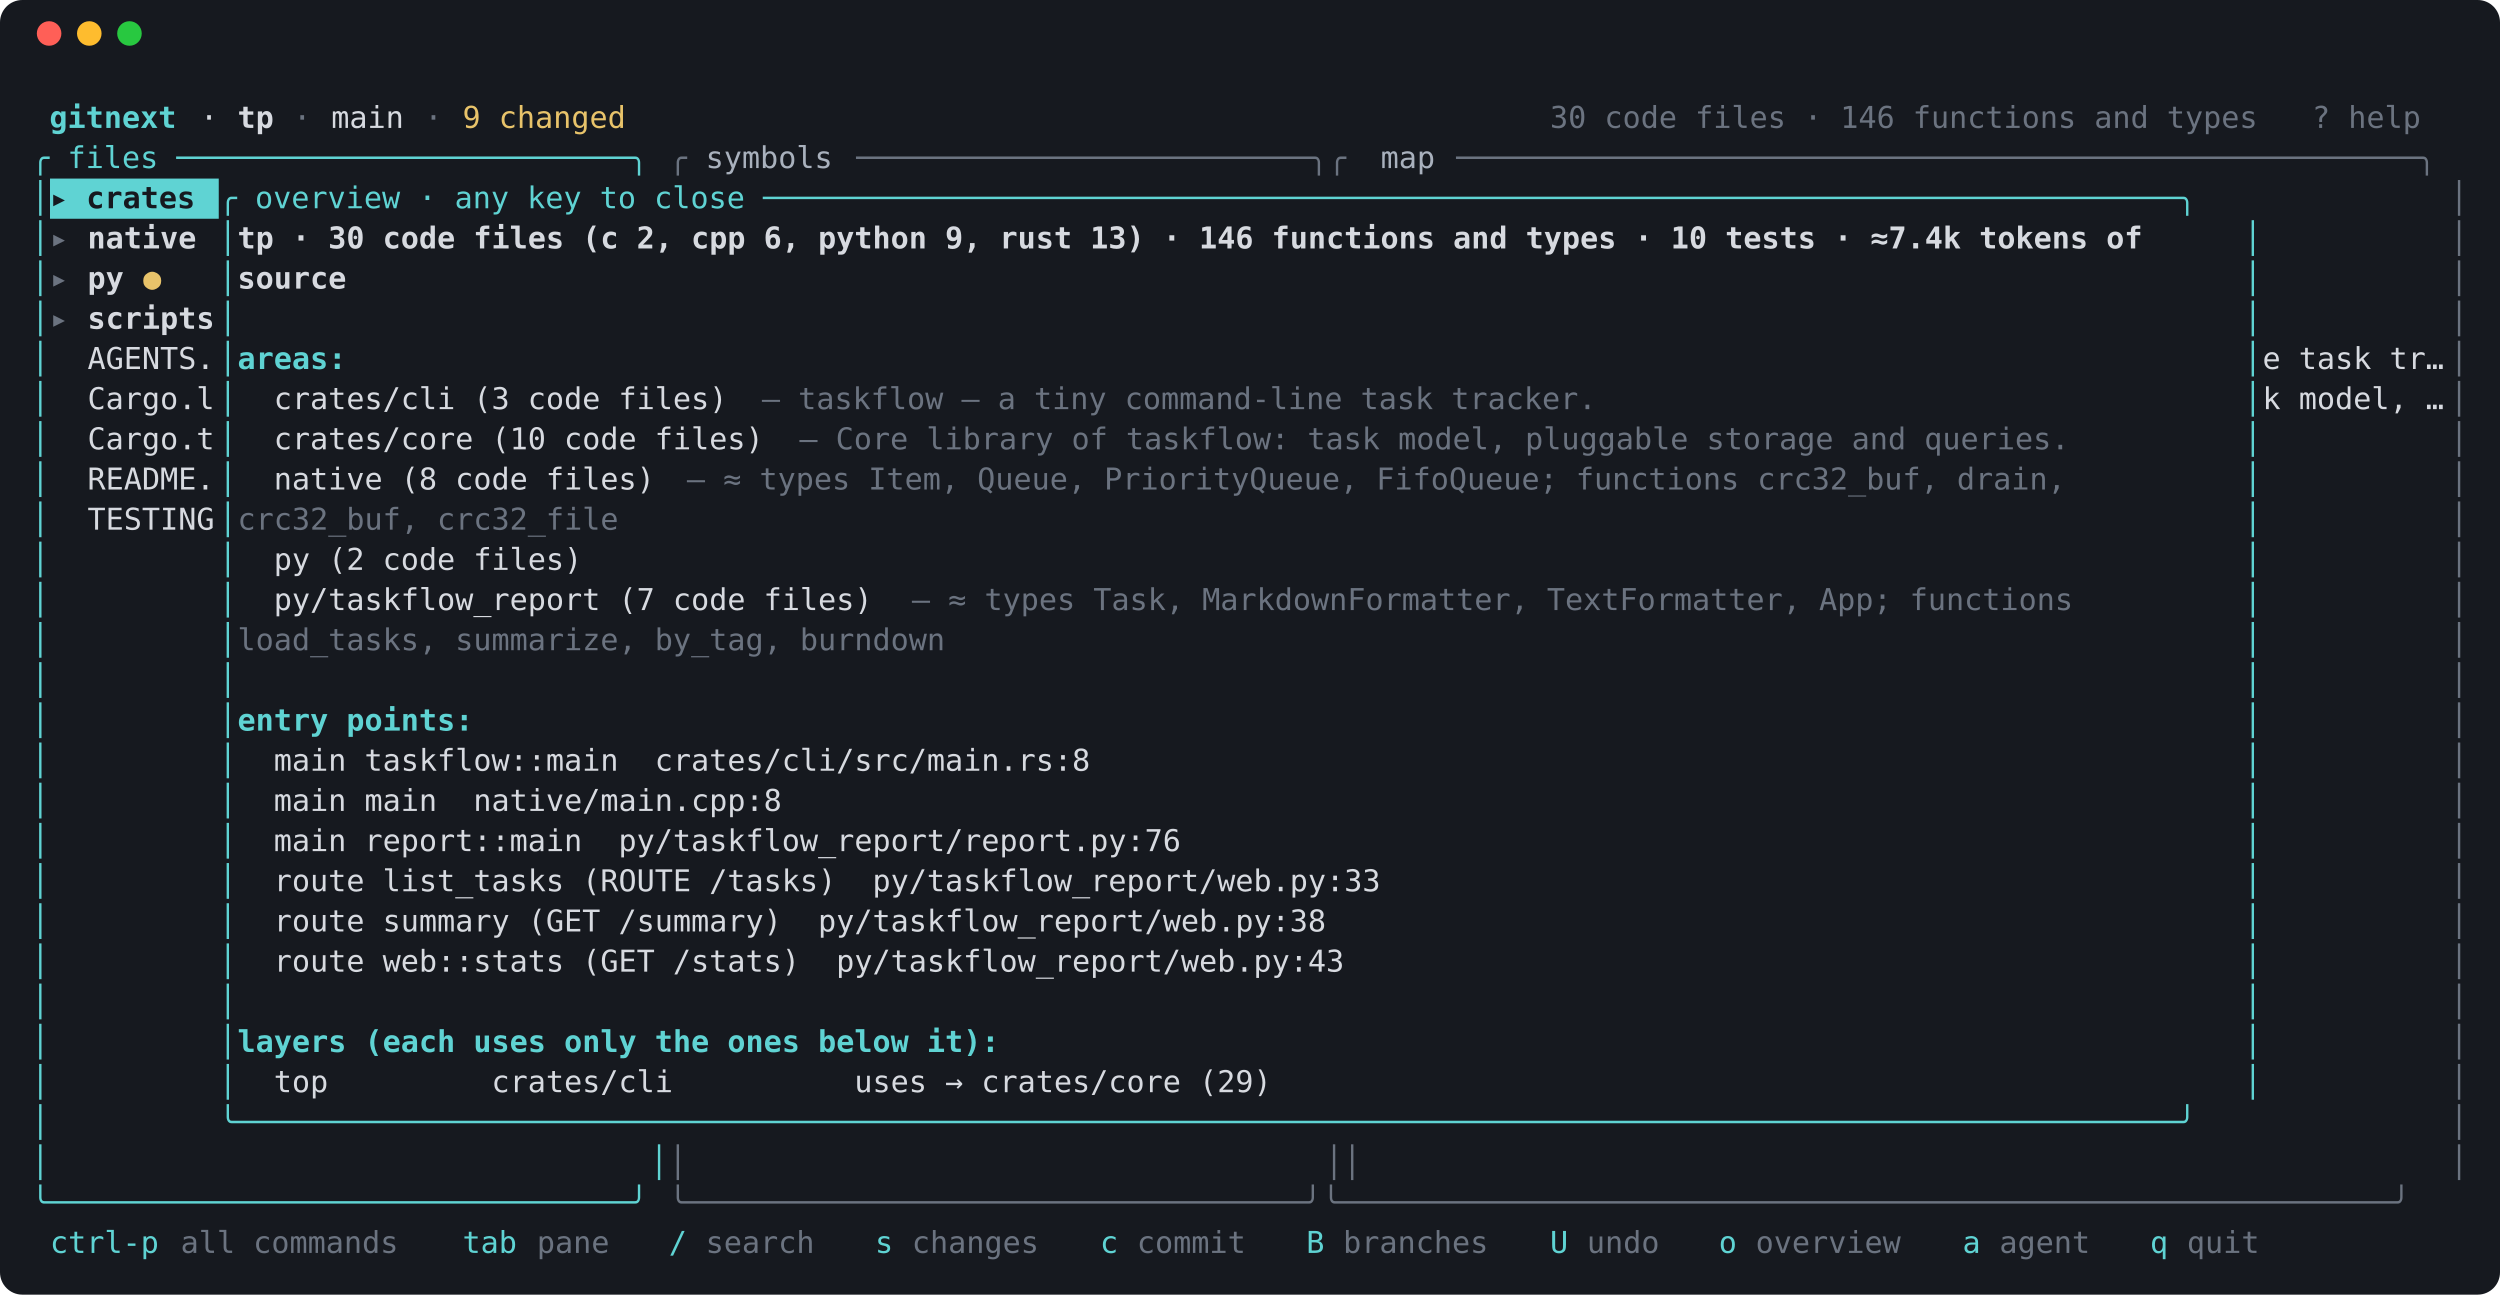
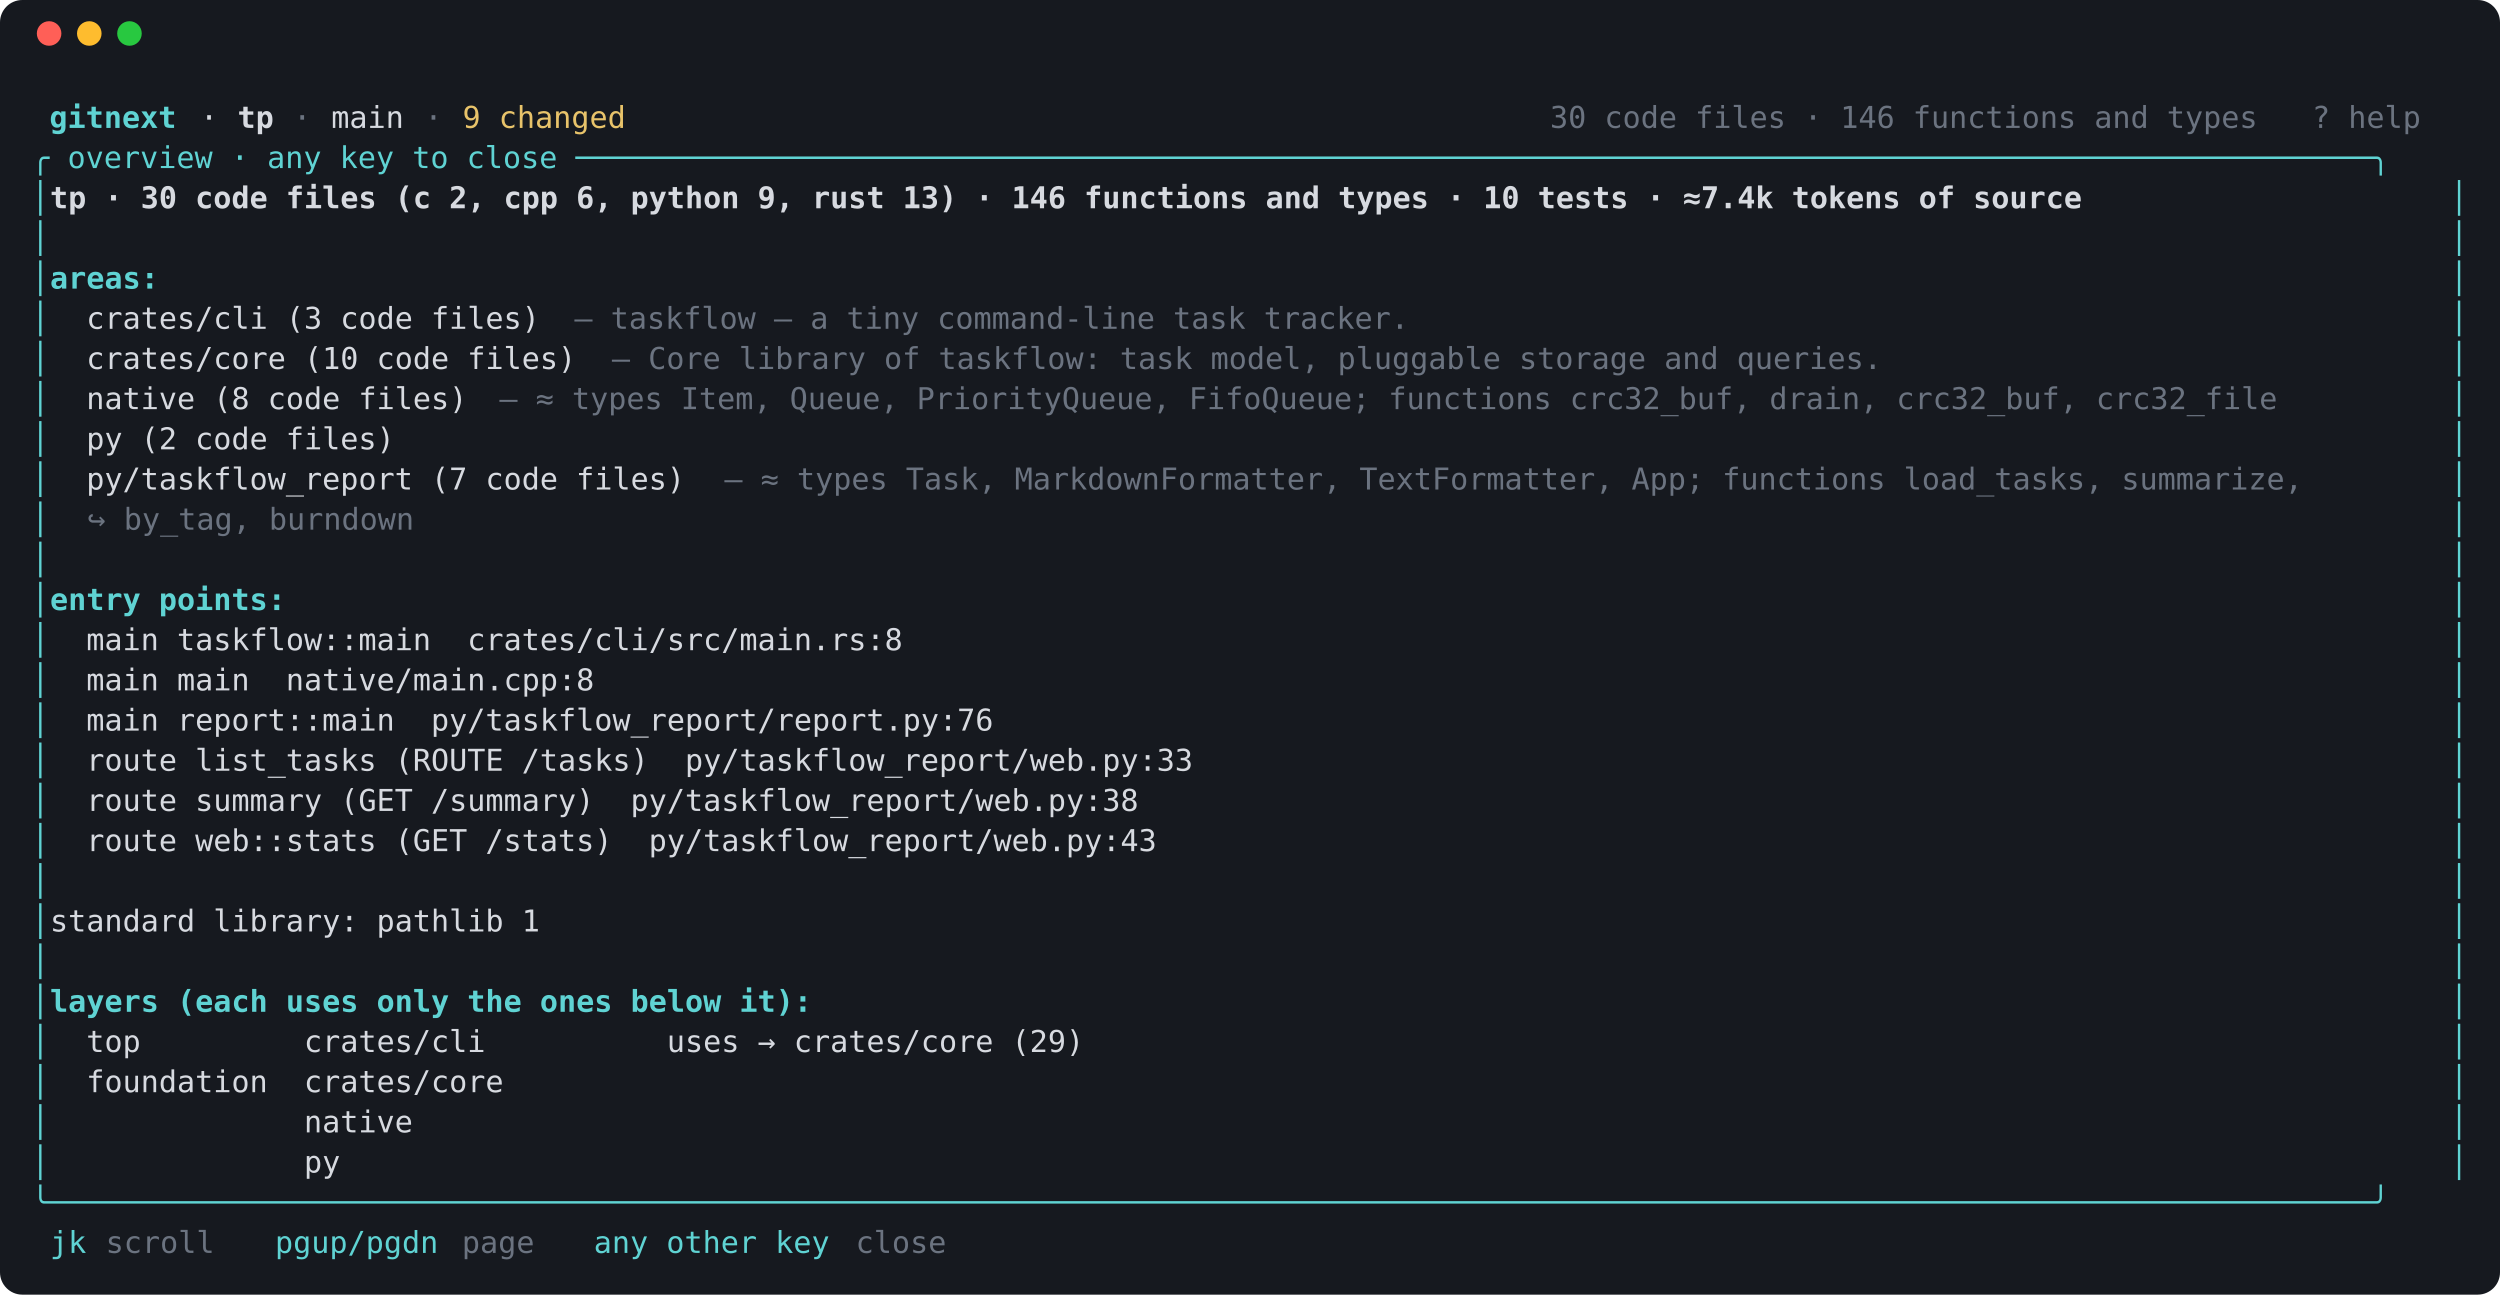
<svg xmlns="http://www.w3.org/2000/svg" width="1120" height="580" viewBox="0 0 1120 580" font-family="ui-monospace, SFMono-Regular, Menlo, Consolas, monospace" font-size="13.5">
  <rect width="1120" height="580" rx="10" fill="#16191f" />
  <circle cx="22" cy="15" r="5.5" fill="#ff5f57" />
  <circle cx="40" cy="15" r="5.5" fill="#febc2e" />
  <circle cx="58" cy="15" r="5.5" fill="#28c840" />
  <text x="14.0" y="57.3" fill="#5fd3d3" font-weight="700" textLength="75.6" lengthAdjust="spacingAndGlyphs" xml:space="preserve"> gitnext </text>
  <text x="89.6" y="57.3" fill="#d7dae0" textLength="16.8" lengthAdjust="spacingAndGlyphs" xml:space="preserve">· </text>
  <text x="106.4" y="57.3" fill="#d7dae0" font-weight="700" textLength="16.8" lengthAdjust="spacingAndGlyphs" xml:space="preserve">tp</text>
  <text x="123.2" y="57.3" fill="#6b7380" textLength="25.2" lengthAdjust="spacingAndGlyphs" xml:space="preserve"> · </text>
  <text x="148.4" y="57.3" fill="#d7dae0" textLength="33.6" lengthAdjust="spacingAndGlyphs" xml:space="preserve">main</text>
  <text x="182.0" y="57.3" fill="#6b7380" textLength="25.2" lengthAdjust="spacingAndGlyphs" xml:space="preserve"> · </text>
  <text x="207.2" y="57.3" fill="#e8c36a" textLength="75.6" lengthAdjust="spacingAndGlyphs" xml:space="preserve">9 changed</text>
  <text x="694.4" y="57.3" fill="#6b7380" textLength="411.6" lengthAdjust="spacingAndGlyphs" xml:space="preserve">30 code files · 146 functions and types   ? help </text>
-   <text x="14.0" y="75.3" fill="#5fd3d3" textLength="285.6" lengthAdjust="spacingAndGlyphs" xml:space="preserve">╭ files ─────────────────────────╮</text>
-   <text x="299.6" y="75.3" fill="#6b7380" textLength="8.4" lengthAdjust="spacingAndGlyphs" xml:space="preserve">╭</text>
-   <text x="308.0" y="75.3" fill="#a9b1bd" textLength="75.6" lengthAdjust="spacingAndGlyphs" xml:space="preserve"> symbols </text>
-   <text x="383.6" y="75.3" fill="#6b7380" textLength="226.8" lengthAdjust="spacingAndGlyphs" xml:space="preserve">─────────────────────────╮╭</text>
-   <text x="610.4" y="75.3" fill="#a9b1bd" textLength="42.0" lengthAdjust="spacingAndGlyphs" xml:space="preserve"> map </text>
-   <text x="652.4" y="75.3" fill="#6b7380" textLength="453.6" lengthAdjust="spacingAndGlyphs" xml:space="preserve">─────────────────────────────────────────────────────╮</text>
+   <text x="14.0" y="75.3" fill="#5fd3d3" textLength="1092.0" lengthAdjust="spacingAndGlyphs" xml:space="preserve">╭ overview · any key to close ───────────────────────────────────────────────────────────────────────────────────────────────────╮</text>
  <text x="14.0" y="93.3" fill="#5fd3d3" textLength="8.4" lengthAdjust="spacingAndGlyphs" xml:space="preserve">│</text>
-   <rect x="22.4" y="80.0" width="75.6" height="18" fill="#5fd3d3" />
-   <text x="22.4" y="93.3" fill="#16191f" font-weight="700" textLength="75.6" lengthAdjust="spacingAndGlyphs" xml:space="preserve">▸ crates </text>
-   <text x="98.0" y="93.3" fill="#5fd3d3" textLength="915.6" lengthAdjust="spacingAndGlyphs" xml:space="preserve">╭ overview · any key to close ──────────────────────────────────────────────────────────────────────────────╮</text>
-   <text x="1097.6" y="93.3" fill="#6b7380" textLength="8.4" lengthAdjust="spacingAndGlyphs" xml:space="preserve">│</text>
+   <text x="22.4" y="93.3" fill="#d7dae0" font-weight="700" textLength="940.8" lengthAdjust="spacingAndGlyphs" xml:space="preserve">tp · 30 code files (c 2, cpp 6, python 9, rust 13) · 146 functions and types · 10 tests · ≈7.4k tokens of source</text>
+   <text x="1097.6" y="93.3" fill="#5fd3d3" textLength="8.4" lengthAdjust="spacingAndGlyphs" xml:space="preserve">│</text>
  <text x="14.0" y="111.3" fill="#5fd3d3" textLength="8.4" lengthAdjust="spacingAndGlyphs" xml:space="preserve">│</text>
-   <text x="22.4" y="111.3" fill="#6b7380" textLength="16.8" lengthAdjust="spacingAndGlyphs" xml:space="preserve">▸ </text>
-   <text x="39.2" y="111.3" fill="#d7dae0" font-weight="700" textLength="50.4" lengthAdjust="spacingAndGlyphs" xml:space="preserve">native</text>
-   <text x="98.0" y="111.3" fill="#5fd3d3" textLength="8.4" lengthAdjust="spacingAndGlyphs" xml:space="preserve">│</text>
-   <text x="106.4" y="111.3" fill="#d7dae0" font-weight="700" textLength="882.0" lengthAdjust="spacingAndGlyphs" xml:space="preserve">tp · 30 code files (c 2, cpp 6, python 9, rust 13) · 146 functions and types · 10 tests · ≈7.4k tokens of</text>
-   <text x="1005.2" y="111.3" fill="#5fd3d3" textLength="8.4" lengthAdjust="spacingAndGlyphs" xml:space="preserve">│</text>
-   <text x="1097.6" y="111.3" fill="#6b7380" textLength="8.4" lengthAdjust="spacingAndGlyphs" xml:space="preserve">│</text>
+   <text x="1097.6" y="111.3" fill="#5fd3d3" textLength="8.4" lengthAdjust="spacingAndGlyphs" xml:space="preserve">│</text>
  <text x="14.0" y="129.3" fill="#5fd3d3" textLength="8.4" lengthAdjust="spacingAndGlyphs" xml:space="preserve">│</text>
-   <text x="22.4" y="129.3" fill="#6b7380" textLength="16.8" lengthAdjust="spacingAndGlyphs" xml:space="preserve">▸ </text>
-   <text x="39.2" y="129.3" fill="#d7dae0" font-weight="700" textLength="16.8" lengthAdjust="spacingAndGlyphs" xml:space="preserve">py</text>
-   <text x="56.0" y="129.3" fill="#e8c36a" textLength="16.8" lengthAdjust="spacingAndGlyphs" xml:space="preserve"> ●</text>
-   <text x="98.0" y="129.3" fill="#5fd3d3" textLength="8.4" lengthAdjust="spacingAndGlyphs" xml:space="preserve">│</text>
-   <text x="106.4" y="129.3" fill="#d7dae0" font-weight="700" textLength="50.4" lengthAdjust="spacingAndGlyphs" xml:space="preserve">source</text>
-   <text x="1005.2" y="129.3" fill="#5fd3d3" textLength="8.4" lengthAdjust="spacingAndGlyphs" xml:space="preserve">│</text>
-   <text x="1097.6" y="129.3" fill="#6b7380" textLength="8.4" lengthAdjust="spacingAndGlyphs" xml:space="preserve">│</text>
+   <text x="22.4" y="129.3" fill="#5fd3d3" font-weight="700" textLength="50.4" lengthAdjust="spacingAndGlyphs" xml:space="preserve">areas:</text>
+   <text x="1097.6" y="129.3" fill="#5fd3d3" textLength="8.4" lengthAdjust="spacingAndGlyphs" xml:space="preserve">│</text>
  <text x="14.0" y="147.3" fill="#5fd3d3" textLength="8.4" lengthAdjust="spacingAndGlyphs" xml:space="preserve">│</text>
-   <text x="22.4" y="147.3" fill="#6b7380" textLength="16.8" lengthAdjust="spacingAndGlyphs" xml:space="preserve">▸ </text>
-   <text x="39.2" y="147.3" fill="#d7dae0" font-weight="700" textLength="58.8" lengthAdjust="spacingAndGlyphs" xml:space="preserve">scripts</text>
-   <text x="98.0" y="147.3" fill="#5fd3d3" textLength="8.4" lengthAdjust="spacingAndGlyphs" xml:space="preserve">│</text>
-   <text x="1005.2" y="147.3" fill="#5fd3d3" textLength="8.4" lengthAdjust="spacingAndGlyphs" xml:space="preserve">│</text>
-   <text x="1097.6" y="147.3" fill="#6b7380" textLength="8.4" lengthAdjust="spacingAndGlyphs" xml:space="preserve">│</text>
+   <text x="22.4" y="147.3" fill="#d7dae0" textLength="226.8" lengthAdjust="spacingAndGlyphs" xml:space="preserve">  crates/cli (3 code files)</text>
+   <text x="249.2" y="147.3" fill="#6b7380" textLength="394.8" lengthAdjust="spacingAndGlyphs" xml:space="preserve"> — taskflow — a tiny command-line task tracker.</text>
+   <text x="1097.6" y="147.3" fill="#5fd3d3" textLength="8.4" lengthAdjust="spacingAndGlyphs" xml:space="preserve">│</text>
  <text x="14.0" y="165.3" fill="#5fd3d3" textLength="8.4" lengthAdjust="spacingAndGlyphs" xml:space="preserve">│</text>
-   <text x="39.2" y="165.3" fill="#d7dae0" textLength="58.8" lengthAdjust="spacingAndGlyphs" xml:space="preserve">AGENTS.</text>
-   <text x="98.0" y="165.3" fill="#5fd3d3" textLength="8.4" lengthAdjust="spacingAndGlyphs" xml:space="preserve">│</text>
-   <text x="106.4" y="165.3" fill="#5fd3d3" font-weight="700" textLength="50.4" lengthAdjust="spacingAndGlyphs" xml:space="preserve">areas:</text>
-   <text x="1005.2" y="165.3" fill="#5fd3d3" textLength="8.4" lengthAdjust="spacingAndGlyphs" xml:space="preserve">│</text>
-   <text x="1013.6" y="165.3" fill="#d7dae0" textLength="84.0" lengthAdjust="spacingAndGlyphs" xml:space="preserve">e task tr…</text>
-   <text x="1097.6" y="165.3" fill="#6b7380" textLength="8.4" lengthAdjust="spacingAndGlyphs" xml:space="preserve">│</text>
+   <text x="22.4" y="165.3" fill="#d7dae0" textLength="243.6" lengthAdjust="spacingAndGlyphs" xml:space="preserve">  crates/core (10 code files)</text>
+   <text x="266.0" y="165.3" fill="#6b7380" textLength="596.4" lengthAdjust="spacingAndGlyphs" xml:space="preserve"> — Core library of taskflow: task model, pluggable storage and queries.</text>
+   <text x="1097.6" y="165.3" fill="#5fd3d3" textLength="8.4" lengthAdjust="spacingAndGlyphs" xml:space="preserve">│</text>
  <text x="14.0" y="183.3" fill="#5fd3d3" textLength="8.4" lengthAdjust="spacingAndGlyphs" xml:space="preserve">│</text>
-   <text x="39.2" y="183.3" fill="#d7dae0" textLength="58.8" lengthAdjust="spacingAndGlyphs" xml:space="preserve">Cargo.l</text>
-   <text x="98.0" y="183.3" fill="#5fd3d3" textLength="8.4" lengthAdjust="spacingAndGlyphs" xml:space="preserve">│</text>
-   <text x="106.4" y="183.3" fill="#d7dae0" textLength="226.8" lengthAdjust="spacingAndGlyphs" xml:space="preserve">  crates/cli (3 code files)</text>
-   <text x="333.2" y="183.3" fill="#6b7380" textLength="394.8" lengthAdjust="spacingAndGlyphs" xml:space="preserve"> — taskflow — a tiny command-line task tracker.</text>
-   <text x="1005.2" y="183.3" fill="#5fd3d3" textLength="8.4" lengthAdjust="spacingAndGlyphs" xml:space="preserve">│</text>
-   <text x="1013.6" y="183.3" fill="#d7dae0" textLength="84.0" lengthAdjust="spacingAndGlyphs" xml:space="preserve">k model, …</text>
-   <text x="1097.6" y="183.3" fill="#6b7380" textLength="8.4" lengthAdjust="spacingAndGlyphs" xml:space="preserve">│</text>
+   <text x="22.4" y="183.3" fill="#d7dae0" textLength="193.2" lengthAdjust="spacingAndGlyphs" xml:space="preserve">  native (8 code files)</text>
+   <text x="215.6" y="183.3" fill="#6b7380" textLength="831.6" lengthAdjust="spacingAndGlyphs" xml:space="preserve"> — ≈ types Item, Queue, PriorityQueue, FifoQueue; functions crc32_buf, drain, crc32_buf, crc32_file</text>
+   <text x="1097.6" y="183.3" fill="#5fd3d3" textLength="8.4" lengthAdjust="spacingAndGlyphs" xml:space="preserve">│</text>
  <text x="14.0" y="201.3" fill="#5fd3d3" textLength="8.4" lengthAdjust="spacingAndGlyphs" xml:space="preserve">│</text>
-   <text x="39.2" y="201.3" fill="#d7dae0" textLength="58.8" lengthAdjust="spacingAndGlyphs" xml:space="preserve">Cargo.t</text>
-   <text x="98.0" y="201.3" fill="#5fd3d3" textLength="8.4" lengthAdjust="spacingAndGlyphs" xml:space="preserve">│</text>
-   <text x="106.4" y="201.3" fill="#d7dae0" textLength="243.6" lengthAdjust="spacingAndGlyphs" xml:space="preserve">  crates/core (10 code files)</text>
-   <text x="350.0" y="201.3" fill="#6b7380" textLength="596.4" lengthAdjust="spacingAndGlyphs" xml:space="preserve"> — Core library of taskflow: task model, pluggable storage and queries.</text>
-   <text x="1005.2" y="201.3" fill="#5fd3d3" textLength="8.4" lengthAdjust="spacingAndGlyphs" xml:space="preserve">│</text>
-   <text x="1097.6" y="201.3" fill="#6b7380" textLength="8.4" lengthAdjust="spacingAndGlyphs" xml:space="preserve">│</text>
+   <text x="22.4" y="201.3" fill="#d7dae0" textLength="1075.2" lengthAdjust="spacingAndGlyphs" xml:space="preserve">  py (2 code files)                                                                                                             </text>
+   <text x="1097.6" y="201.3" fill="#5fd3d3" textLength="8.4" lengthAdjust="spacingAndGlyphs" xml:space="preserve">│</text>
  <text x="14.0" y="219.3" fill="#5fd3d3" textLength="8.4" lengthAdjust="spacingAndGlyphs" xml:space="preserve">│</text>
-   <text x="39.2" y="219.3" fill="#d7dae0" textLength="58.8" lengthAdjust="spacingAndGlyphs" xml:space="preserve">README.</text>
-   <text x="98.0" y="219.3" fill="#5fd3d3" textLength="8.4" lengthAdjust="spacingAndGlyphs" xml:space="preserve">│</text>
-   <text x="106.4" y="219.3" fill="#d7dae0" textLength="193.2" lengthAdjust="spacingAndGlyphs" xml:space="preserve">  native (8 code files)</text>
-   <text x="299.6" y="219.3" fill="#6b7380" textLength="646.8" lengthAdjust="spacingAndGlyphs" xml:space="preserve"> — ≈ types Item, Queue, PriorityQueue, FifoQueue; functions crc32_buf, drain,</text>
-   <text x="1005.2" y="219.3" fill="#5fd3d3" textLength="8.4" lengthAdjust="spacingAndGlyphs" xml:space="preserve">│</text>
-   <text x="1097.6" y="219.3" fill="#6b7380" textLength="8.4" lengthAdjust="spacingAndGlyphs" xml:space="preserve">│</text>
+   <text x="22.4" y="219.3" fill="#d7dae0" textLength="294.0" lengthAdjust="spacingAndGlyphs" xml:space="preserve">  py/taskflow_report (7 code files)</text>
+   <text x="316.4" y="219.3" fill="#6b7380" textLength="747.6" lengthAdjust="spacingAndGlyphs" xml:space="preserve"> — ≈ types Task, MarkdownFormatter, TextFormatter, App; functions load_tasks, summarize, </text>
+   <text x="1097.6" y="219.3" fill="#5fd3d3" textLength="8.4" lengthAdjust="spacingAndGlyphs" xml:space="preserve">│</text>
  <text x="14.0" y="237.3" fill="#5fd3d3" textLength="8.4" lengthAdjust="spacingAndGlyphs" xml:space="preserve">│</text>
-   <text x="39.2" y="237.3" fill="#d7dae0" textLength="58.8" lengthAdjust="spacingAndGlyphs" xml:space="preserve">TESTING</text>
-   <text x="98.0" y="237.3" fill="#5fd3d3" textLength="8.4" lengthAdjust="spacingAndGlyphs" xml:space="preserve">│</text>
-   <text x="106.4" y="237.3" fill="#6b7380" textLength="176.4" lengthAdjust="spacingAndGlyphs" xml:space="preserve">crc32_buf, crc32_file</text>
-   <text x="1005.2" y="237.3" fill="#5fd3d3" textLength="8.4" lengthAdjust="spacingAndGlyphs" xml:space="preserve">│</text>
-   <text x="1097.6" y="237.3" fill="#6b7380" textLength="8.4" lengthAdjust="spacingAndGlyphs" xml:space="preserve">│</text>
+   <text x="39.2" y="237.3" fill="#6b7380" textLength="151.2" lengthAdjust="spacingAndGlyphs" xml:space="preserve">↪ by_tag, burndown</text>
+   <text x="1097.6" y="237.3" fill="#5fd3d3" textLength="8.4" lengthAdjust="spacingAndGlyphs" xml:space="preserve">│</text>
  <text x="14.0" y="255.3" fill="#5fd3d3" textLength="8.4" lengthAdjust="spacingAndGlyphs" xml:space="preserve">│</text>
-   <text x="98.0" y="255.3" fill="#5fd3d3" textLength="8.4" lengthAdjust="spacingAndGlyphs" xml:space="preserve">│</text>
-   <text x="106.4" y="255.3" fill="#d7dae0" textLength="898.8" lengthAdjust="spacingAndGlyphs" xml:space="preserve">  py (2 code files)                                                                                        </text>
-   <text x="1005.2" y="255.3" fill="#5fd3d3" textLength="8.4" lengthAdjust="spacingAndGlyphs" xml:space="preserve">│</text>
-   <text x="1097.6" y="255.3" fill="#6b7380" textLength="8.4" lengthAdjust="spacingAndGlyphs" xml:space="preserve">│</text>
+   <text x="1097.6" y="255.3" fill="#5fd3d3" textLength="8.4" lengthAdjust="spacingAndGlyphs" xml:space="preserve">│</text>
  <text x="14.0" y="273.3" fill="#5fd3d3" textLength="8.4" lengthAdjust="spacingAndGlyphs" xml:space="preserve">│</text>
-   <text x="98.0" y="273.3" fill="#5fd3d3" textLength="8.4" lengthAdjust="spacingAndGlyphs" xml:space="preserve">│</text>
-   <text x="106.4" y="273.3" fill="#d7dae0" textLength="294.0" lengthAdjust="spacingAndGlyphs" xml:space="preserve">  py/taskflow_report (7 code files)</text>
-   <text x="400.4" y="273.3" fill="#6b7380" textLength="546.0" lengthAdjust="spacingAndGlyphs" xml:space="preserve"> — ≈ types Task, MarkdownFormatter, TextFormatter, App; functions</text>
-   <text x="1005.2" y="273.3" fill="#5fd3d3" textLength="8.4" lengthAdjust="spacingAndGlyphs" xml:space="preserve">│</text>
-   <text x="1097.6" y="273.3" fill="#6b7380" textLength="8.4" lengthAdjust="spacingAndGlyphs" xml:space="preserve">│</text>
+   <text x="22.4" y="273.3" fill="#5fd3d3" font-weight="700" textLength="109.2" lengthAdjust="spacingAndGlyphs" xml:space="preserve">entry points:</text>
+   <text x="1097.6" y="273.3" fill="#5fd3d3" textLength="8.4" lengthAdjust="spacingAndGlyphs" xml:space="preserve">│</text>
  <text x="14.0" y="291.3" fill="#5fd3d3" textLength="8.4" lengthAdjust="spacingAndGlyphs" xml:space="preserve">│</text>
-   <text x="98.0" y="291.3" fill="#5fd3d3" textLength="8.4" lengthAdjust="spacingAndGlyphs" xml:space="preserve">│</text>
-   <text x="106.4" y="291.3" fill="#6b7380" textLength="327.6" lengthAdjust="spacingAndGlyphs" xml:space="preserve">load_tasks, summarize, by_tag, burndown</text>
-   <text x="1005.2" y="291.3" fill="#5fd3d3" textLength="8.4" lengthAdjust="spacingAndGlyphs" xml:space="preserve">│</text>
-   <text x="1097.6" y="291.3" fill="#6b7380" textLength="8.4" lengthAdjust="spacingAndGlyphs" xml:space="preserve">│</text>
+   <text x="22.4" y="291.3" fill="#d7dae0" textLength="1075.2" lengthAdjust="spacingAndGlyphs" xml:space="preserve">  main taskflow::main  crates/cli/src/main.rs:8                                                                                 </text>
+   <text x="1097.6" y="291.3" fill="#5fd3d3" textLength="8.4" lengthAdjust="spacingAndGlyphs" xml:space="preserve">│</text>
  <text x="14.0" y="309.3" fill="#5fd3d3" textLength="8.4" lengthAdjust="spacingAndGlyphs" xml:space="preserve">│</text>
-   <text x="98.0" y="309.3" fill="#5fd3d3" textLength="8.4" lengthAdjust="spacingAndGlyphs" xml:space="preserve">│</text>
-   <text x="1005.2" y="309.3" fill="#5fd3d3" textLength="8.4" lengthAdjust="spacingAndGlyphs" xml:space="preserve">│</text>
-   <text x="1097.6" y="309.3" fill="#6b7380" textLength="8.4" lengthAdjust="spacingAndGlyphs" xml:space="preserve">│</text>
+   <text x="22.4" y="309.3" fill="#d7dae0" textLength="1075.2" lengthAdjust="spacingAndGlyphs" xml:space="preserve">  main main  native/main.cpp:8                                                                                                  </text>
+   <text x="1097.6" y="309.3" fill="#5fd3d3" textLength="8.4" lengthAdjust="spacingAndGlyphs" xml:space="preserve">│</text>
  <text x="14.0" y="327.3" fill="#5fd3d3" textLength="8.4" lengthAdjust="spacingAndGlyphs" xml:space="preserve">│</text>
-   <text x="98.0" y="327.3" fill="#5fd3d3" textLength="8.4" lengthAdjust="spacingAndGlyphs" xml:space="preserve">│</text>
-   <text x="106.4" y="327.3" fill="#5fd3d3" font-weight="700" textLength="109.2" lengthAdjust="spacingAndGlyphs" xml:space="preserve">entry points:</text>
-   <text x="1005.2" y="327.3" fill="#5fd3d3" textLength="8.4" lengthAdjust="spacingAndGlyphs" xml:space="preserve">│</text>
-   <text x="1097.6" y="327.3" fill="#6b7380" textLength="8.4" lengthAdjust="spacingAndGlyphs" xml:space="preserve">│</text>
+   <text x="22.4" y="327.3" fill="#d7dae0" textLength="1075.2" lengthAdjust="spacingAndGlyphs" xml:space="preserve">  main report::main  py/taskflow_report/report.py:76                                                                            </text>
+   <text x="1097.6" y="327.3" fill="#5fd3d3" textLength="8.4" lengthAdjust="spacingAndGlyphs" xml:space="preserve">│</text>
  <text x="14.0" y="345.3" fill="#5fd3d3" textLength="8.4" lengthAdjust="spacingAndGlyphs" xml:space="preserve">│</text>
-   <text x="98.0" y="345.3" fill="#5fd3d3" textLength="8.4" lengthAdjust="spacingAndGlyphs" xml:space="preserve">│</text>
-   <text x="106.4" y="345.3" fill="#d7dae0" textLength="898.8" lengthAdjust="spacingAndGlyphs" xml:space="preserve">  main taskflow::main  crates/cli/src/main.rs:8                                                            </text>
-   <text x="1005.2" y="345.3" fill="#5fd3d3" textLength="8.4" lengthAdjust="spacingAndGlyphs" xml:space="preserve">│</text>
-   <text x="1097.6" y="345.3" fill="#6b7380" textLength="8.4" lengthAdjust="spacingAndGlyphs" xml:space="preserve">│</text>
+   <text x="22.4" y="345.3" fill="#d7dae0" textLength="1075.2" lengthAdjust="spacingAndGlyphs" xml:space="preserve">  route list_tasks (ROUTE /tasks)  py/taskflow_report/web.py:33                                                                 </text>
+   <text x="1097.6" y="345.3" fill="#5fd3d3" textLength="8.4" lengthAdjust="spacingAndGlyphs" xml:space="preserve">│</text>
  <text x="14.0" y="363.3" fill="#5fd3d3" textLength="8.4" lengthAdjust="spacingAndGlyphs" xml:space="preserve">│</text>
-   <text x="98.0" y="363.3" fill="#5fd3d3" textLength="8.4" lengthAdjust="spacingAndGlyphs" xml:space="preserve">│</text>
-   <text x="106.4" y="363.3" fill="#d7dae0" textLength="898.8" lengthAdjust="spacingAndGlyphs" xml:space="preserve">  main main  native/main.cpp:8                                                                             </text>
-   <text x="1005.2" y="363.3" fill="#5fd3d3" textLength="8.4" lengthAdjust="spacingAndGlyphs" xml:space="preserve">│</text>
-   <text x="1097.6" y="363.3" fill="#6b7380" textLength="8.4" lengthAdjust="spacingAndGlyphs" xml:space="preserve">│</text>
+   <text x="22.4" y="363.3" fill="#d7dae0" textLength="1075.2" lengthAdjust="spacingAndGlyphs" xml:space="preserve">  route summary (GET /summary)  py/taskflow_report/web.py:38                                                                    </text>
+   <text x="1097.6" y="363.3" fill="#5fd3d3" textLength="8.4" lengthAdjust="spacingAndGlyphs" xml:space="preserve">│</text>
  <text x="14.0" y="381.3" fill="#5fd3d3" textLength="8.4" lengthAdjust="spacingAndGlyphs" xml:space="preserve">│</text>
-   <text x="98.0" y="381.3" fill="#5fd3d3" textLength="8.4" lengthAdjust="spacingAndGlyphs" xml:space="preserve">│</text>
-   <text x="106.4" y="381.3" fill="#d7dae0" textLength="898.8" lengthAdjust="spacingAndGlyphs" xml:space="preserve">  main report::main  py/taskflow_report/report.py:76                                                       </text>
-   <text x="1005.2" y="381.3" fill="#5fd3d3" textLength="8.4" lengthAdjust="spacingAndGlyphs" xml:space="preserve">│</text>
-   <text x="1097.6" y="381.3" fill="#6b7380" textLength="8.4" lengthAdjust="spacingAndGlyphs" xml:space="preserve">│</text>
+   <text x="22.4" y="381.3" fill="#d7dae0" textLength="1075.2" lengthAdjust="spacingAndGlyphs" xml:space="preserve">  route web::stats (GET /stats)  py/taskflow_report/web.py:43                                                                   </text>
+   <text x="1097.6" y="381.3" fill="#5fd3d3" textLength="8.4" lengthAdjust="spacingAndGlyphs" xml:space="preserve">│</text>
  <text x="14.0" y="399.3" fill="#5fd3d3" textLength="8.4" lengthAdjust="spacingAndGlyphs" xml:space="preserve">│</text>
-   <text x="98.0" y="399.3" fill="#5fd3d3" textLength="8.4" lengthAdjust="spacingAndGlyphs" xml:space="preserve">│</text>
-   <text x="106.4" y="399.3" fill="#d7dae0" textLength="898.8" lengthAdjust="spacingAndGlyphs" xml:space="preserve">  route list_tasks (ROUTE /tasks)  py/taskflow_report/web.py:33                                            </text>
-   <text x="1005.2" y="399.3" fill="#5fd3d3" textLength="8.4" lengthAdjust="spacingAndGlyphs" xml:space="preserve">│</text>
-   <text x="1097.6" y="399.3" fill="#6b7380" textLength="8.4" lengthAdjust="spacingAndGlyphs" xml:space="preserve">│</text>
+   <text x="1097.6" y="399.3" fill="#5fd3d3" textLength="8.4" lengthAdjust="spacingAndGlyphs" xml:space="preserve">│</text>
  <text x="14.0" y="417.3" fill="#5fd3d3" textLength="8.4" lengthAdjust="spacingAndGlyphs" xml:space="preserve">│</text>
-   <text x="98.0" y="417.3" fill="#5fd3d3" textLength="8.4" lengthAdjust="spacingAndGlyphs" xml:space="preserve">│</text>
-   <text x="106.4" y="417.3" fill="#d7dae0" textLength="898.8" lengthAdjust="spacingAndGlyphs" xml:space="preserve">  route summary (GET /summary)  py/taskflow_report/web.py:38                                               </text>
-   <text x="1005.2" y="417.3" fill="#5fd3d3" textLength="8.4" lengthAdjust="spacingAndGlyphs" xml:space="preserve">│</text>
-   <text x="1097.6" y="417.3" fill="#6b7380" textLength="8.4" lengthAdjust="spacingAndGlyphs" xml:space="preserve">│</text>
+   <text x="22.4" y="417.3" fill="#d7dae0" textLength="1075.2" lengthAdjust="spacingAndGlyphs" xml:space="preserve">standard library: pathlib 1                                                                                                     </text>
+   <text x="1097.6" y="417.3" fill="#5fd3d3" textLength="8.4" lengthAdjust="spacingAndGlyphs" xml:space="preserve">│</text>
  <text x="14.0" y="435.3" fill="#5fd3d3" textLength="8.4" lengthAdjust="spacingAndGlyphs" xml:space="preserve">│</text>
-   <text x="98.0" y="435.3" fill="#5fd3d3" textLength="8.4" lengthAdjust="spacingAndGlyphs" xml:space="preserve">│</text>
-   <text x="106.4" y="435.3" fill="#d7dae0" textLength="898.8" lengthAdjust="spacingAndGlyphs" xml:space="preserve">  route web::stats (GET /stats)  py/taskflow_report/web.py:43                                              </text>
-   <text x="1005.2" y="435.3" fill="#5fd3d3" textLength="8.4" lengthAdjust="spacingAndGlyphs" xml:space="preserve">│</text>
-   <text x="1097.6" y="435.3" fill="#6b7380" textLength="8.4" lengthAdjust="spacingAndGlyphs" xml:space="preserve">│</text>
+   <text x="1097.6" y="435.3" fill="#5fd3d3" textLength="8.4" lengthAdjust="spacingAndGlyphs" xml:space="preserve">│</text>
  <text x="14.0" y="453.3" fill="#5fd3d3" textLength="8.4" lengthAdjust="spacingAndGlyphs" xml:space="preserve">│</text>
-   <text x="98.0" y="453.3" fill="#5fd3d3" textLength="8.4" lengthAdjust="spacingAndGlyphs" xml:space="preserve">│</text>
-   <text x="1005.2" y="453.3" fill="#5fd3d3" textLength="8.4" lengthAdjust="spacingAndGlyphs" xml:space="preserve">│</text>
-   <text x="1097.6" y="453.3" fill="#6b7380" textLength="8.4" lengthAdjust="spacingAndGlyphs" xml:space="preserve">│</text>
+   <text x="22.4" y="453.3" fill="#5fd3d3" font-weight="700" textLength="352.8" lengthAdjust="spacingAndGlyphs" xml:space="preserve">layers (each uses only the ones below it):</text>
+   <text x="1097.6" y="453.3" fill="#5fd3d3" textLength="8.4" lengthAdjust="spacingAndGlyphs" xml:space="preserve">│</text>
  <text x="14.0" y="471.3" fill="#5fd3d3" textLength="8.4" lengthAdjust="spacingAndGlyphs" xml:space="preserve">│</text>
-   <text x="98.0" y="471.3" fill="#5fd3d3" textLength="8.4" lengthAdjust="spacingAndGlyphs" xml:space="preserve">│</text>
-   <text x="106.4" y="471.3" fill="#5fd3d3" font-weight="700" textLength="352.8" lengthAdjust="spacingAndGlyphs" xml:space="preserve">layers (each uses only the ones below it):</text>
-   <text x="1005.2" y="471.3" fill="#5fd3d3" textLength="8.4" lengthAdjust="spacingAndGlyphs" xml:space="preserve">│</text>
-   <text x="1097.6" y="471.3" fill="#6b7380" textLength="8.4" lengthAdjust="spacingAndGlyphs" xml:space="preserve">│</text>
+   <text x="22.4" y="471.3" fill="#d7dae0" textLength="1075.2" lengthAdjust="spacingAndGlyphs" xml:space="preserve">  top         crates/cli          uses → crates/core (29)                                                                       </text>
+   <text x="1097.6" y="471.3" fill="#5fd3d3" textLength="8.4" lengthAdjust="spacingAndGlyphs" xml:space="preserve">│</text>
  <text x="14.0" y="489.3" fill="#5fd3d3" textLength="8.4" lengthAdjust="spacingAndGlyphs" xml:space="preserve">│</text>
-   <text x="98.0" y="489.3" fill="#5fd3d3" textLength="8.4" lengthAdjust="spacingAndGlyphs" xml:space="preserve">│</text>
-   <text x="106.4" y="489.3" fill="#d7dae0" textLength="898.8" lengthAdjust="spacingAndGlyphs" xml:space="preserve">  top         crates/cli          uses → crates/core (29)                                                  </text>
-   <text x="1005.2" y="489.3" fill="#5fd3d3" textLength="8.4" lengthAdjust="spacingAndGlyphs" xml:space="preserve">│</text>
-   <text x="1097.6" y="489.3" fill="#6b7380" textLength="8.4" lengthAdjust="spacingAndGlyphs" xml:space="preserve">│</text>
+   <text x="22.4" y="489.3" fill="#d7dae0" textLength="1075.2" lengthAdjust="spacingAndGlyphs" xml:space="preserve">  foundation  crates/core                                                                                                       </text>
+   <text x="1097.6" y="489.3" fill="#5fd3d3" textLength="8.4" lengthAdjust="spacingAndGlyphs" xml:space="preserve">│</text>
  <text x="14.0" y="507.3" fill="#5fd3d3" textLength="8.4" lengthAdjust="spacingAndGlyphs" xml:space="preserve">│</text>
-   <text x="98.0" y="507.3" fill="#5fd3d3" textLength="915.6" lengthAdjust="spacingAndGlyphs" xml:space="preserve">╰───────────────────────────────────────────────────────────────────────────────────────────────────────────╯</text>
-   <text x="1097.6" y="507.3" fill="#6b7380" textLength="8.4" lengthAdjust="spacingAndGlyphs" xml:space="preserve">│</text>
+   <text x="22.4" y="507.3" fill="#d7dae0" textLength="1075.2" lengthAdjust="spacingAndGlyphs" xml:space="preserve">              native                                                                                                            </text>
+   <text x="1097.6" y="507.3" fill="#5fd3d3" textLength="8.4" lengthAdjust="spacingAndGlyphs" xml:space="preserve">│</text>
  <text x="14.0" y="525.3" fill="#5fd3d3" textLength="8.4" lengthAdjust="spacingAndGlyphs" xml:space="preserve">│</text>
-   <text x="291.2" y="525.3" fill="#5fd3d3" textLength="8.4" lengthAdjust="spacingAndGlyphs" xml:space="preserve">│</text>
-   <text x="299.6" y="525.3" fill="#6b7380" textLength="8.4" lengthAdjust="spacingAndGlyphs" xml:space="preserve">│</text>
-   <text x="593.6" y="525.3" fill="#6b7380" textLength="16.8" lengthAdjust="spacingAndGlyphs" xml:space="preserve">││</text>
-   <text x="1097.6" y="525.3" fill="#6b7380" textLength="8.4" lengthAdjust="spacingAndGlyphs" xml:space="preserve">│</text>
-   <text x="14.0" y="543.3" fill="#5fd3d3" textLength="285.6" lengthAdjust="spacingAndGlyphs" xml:space="preserve">╰────────────────────────────────╯</text>
-   <text x="299.6" y="543.3" fill="#6b7380" textLength="806.4" lengthAdjust="spacingAndGlyphs" xml:space="preserve">╰──────────────────────────────────╯╰──────────────────────────────────────────────────────────╯</text>
-   <text x="22.4" y="561.3" fill="#5fd3d3" textLength="50.4" lengthAdjust="spacingAndGlyphs" xml:space="preserve">ctrl-p</text>
-   <text x="72.8" y="561.3" fill="#6b7380" textLength="134.4" lengthAdjust="spacingAndGlyphs" xml:space="preserve"> all commands   </text>
-   <text x="207.2" y="561.3" fill="#5fd3d3" textLength="25.2" lengthAdjust="spacingAndGlyphs" xml:space="preserve">tab</text>
-   <text x="232.4" y="561.3" fill="#6b7380" textLength="67.2" lengthAdjust="spacingAndGlyphs" xml:space="preserve"> pane   </text>
-   <text x="299.6" y="561.3" fill="#5fd3d3" textLength="8.4" lengthAdjust="spacingAndGlyphs" xml:space="preserve">/</text>
-   <text x="308.0" y="561.3" fill="#6b7380" textLength="84.0" lengthAdjust="spacingAndGlyphs" xml:space="preserve"> search   </text>
-   <text x="392.0" y="561.3" fill="#5fd3d3" textLength="8.4" lengthAdjust="spacingAndGlyphs" xml:space="preserve">s</text>
-   <text x="400.4" y="561.3" fill="#6b7380" textLength="92.4" lengthAdjust="spacingAndGlyphs" xml:space="preserve"> changes   </text>
-   <text x="492.8" y="561.3" fill="#5fd3d3" textLength="8.4" lengthAdjust="spacingAndGlyphs" xml:space="preserve">c</text>
-   <text x="501.2" y="561.3" fill="#6b7380" textLength="84.0" lengthAdjust="spacingAndGlyphs" xml:space="preserve"> commit   </text>
-   <text x="585.2" y="561.3" fill="#5fd3d3" textLength="8.4" lengthAdjust="spacingAndGlyphs" xml:space="preserve">B</text>
-   <text x="593.6" y="561.3" fill="#6b7380" textLength="100.8" lengthAdjust="spacingAndGlyphs" xml:space="preserve"> branches   </text>
-   <text x="694.4" y="561.3" fill="#5fd3d3" textLength="8.4" lengthAdjust="spacingAndGlyphs" xml:space="preserve">U</text>
-   <text x="702.8" y="561.3" fill="#6b7380" textLength="67.2" lengthAdjust="spacingAndGlyphs" xml:space="preserve"> undo   </text>
-   <text x="770.0" y="561.3" fill="#5fd3d3" textLength="8.4" lengthAdjust="spacingAndGlyphs" xml:space="preserve">o</text>
-   <text x="778.4" y="561.3" fill="#6b7380" textLength="100.8" lengthAdjust="spacingAndGlyphs" xml:space="preserve"> overview   </text>
-   <text x="879.2" y="561.3" fill="#5fd3d3" textLength="8.4" lengthAdjust="spacingAndGlyphs" xml:space="preserve">a</text>
-   <text x="887.6" y="561.3" fill="#6b7380" textLength="75.6" lengthAdjust="spacingAndGlyphs" xml:space="preserve"> agent   </text>
-   <text x="963.2" y="561.3" fill="#5fd3d3" textLength="8.4" lengthAdjust="spacingAndGlyphs" xml:space="preserve">q</text>
-   <text x="971.6" y="561.3" fill="#6b7380" textLength="67.2" lengthAdjust="spacingAndGlyphs" xml:space="preserve"> quit   </text>
+   <text x="22.4" y="525.3" fill="#d7dae0" textLength="1075.2" lengthAdjust="spacingAndGlyphs" xml:space="preserve">              py                                                                                                                </text>
+   <text x="1097.6" y="525.3" fill="#5fd3d3" textLength="8.4" lengthAdjust="spacingAndGlyphs" xml:space="preserve">│</text>
+   <text x="14.0" y="543.3" fill="#5fd3d3" textLength="1092.0" lengthAdjust="spacingAndGlyphs" xml:space="preserve">╰────────────────────────────────────────────────────────────────────────────────────────────────────────────────────────────────╯</text>
+   <text x="22.4" y="561.3" fill="#5fd3d3" textLength="16.8" lengthAdjust="spacingAndGlyphs" xml:space="preserve">jk</text>
+   <text x="39.2" y="561.3" fill="#6b7380" textLength="84.0" lengthAdjust="spacingAndGlyphs" xml:space="preserve"> scroll   </text>
+   <text x="123.2" y="561.3" fill="#5fd3d3" textLength="75.6" lengthAdjust="spacingAndGlyphs" xml:space="preserve">pgup/pgdn</text>
+   <text x="198.8" y="561.3" fill="#6b7380" textLength="67.2" lengthAdjust="spacingAndGlyphs" xml:space="preserve"> page   </text>
+   <text x="266.0" y="561.3" fill="#5fd3d3" textLength="109.2" lengthAdjust="spacingAndGlyphs" xml:space="preserve">any other key</text>
+   <text x="375.2" y="561.3" fill="#6b7380" textLength="75.6" lengthAdjust="spacingAndGlyphs" xml:space="preserve"> close   </text>
</svg>
